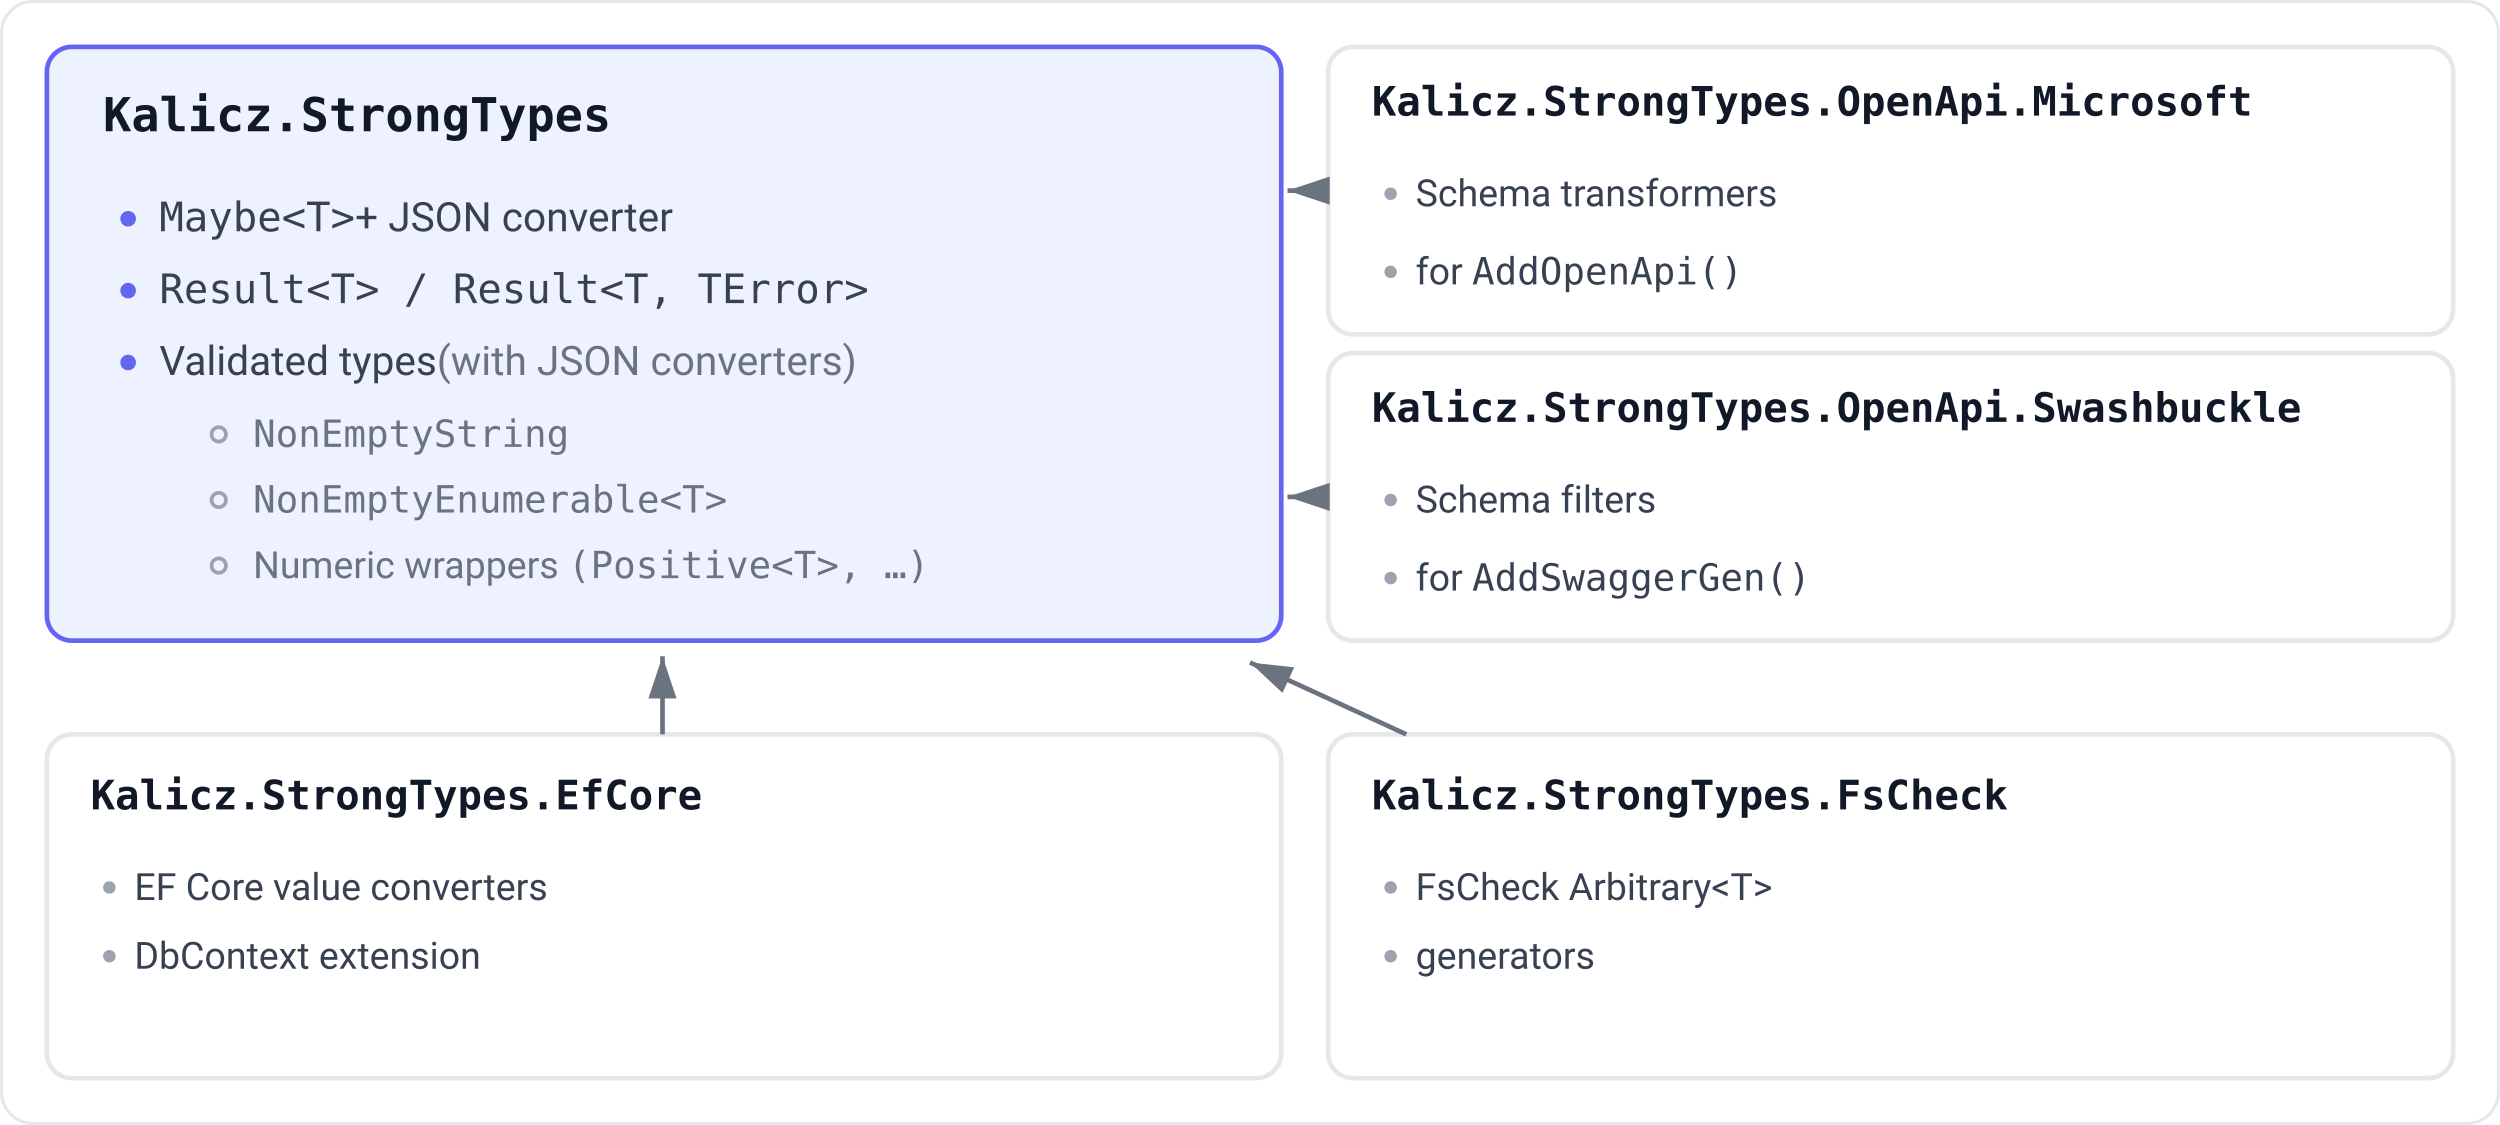
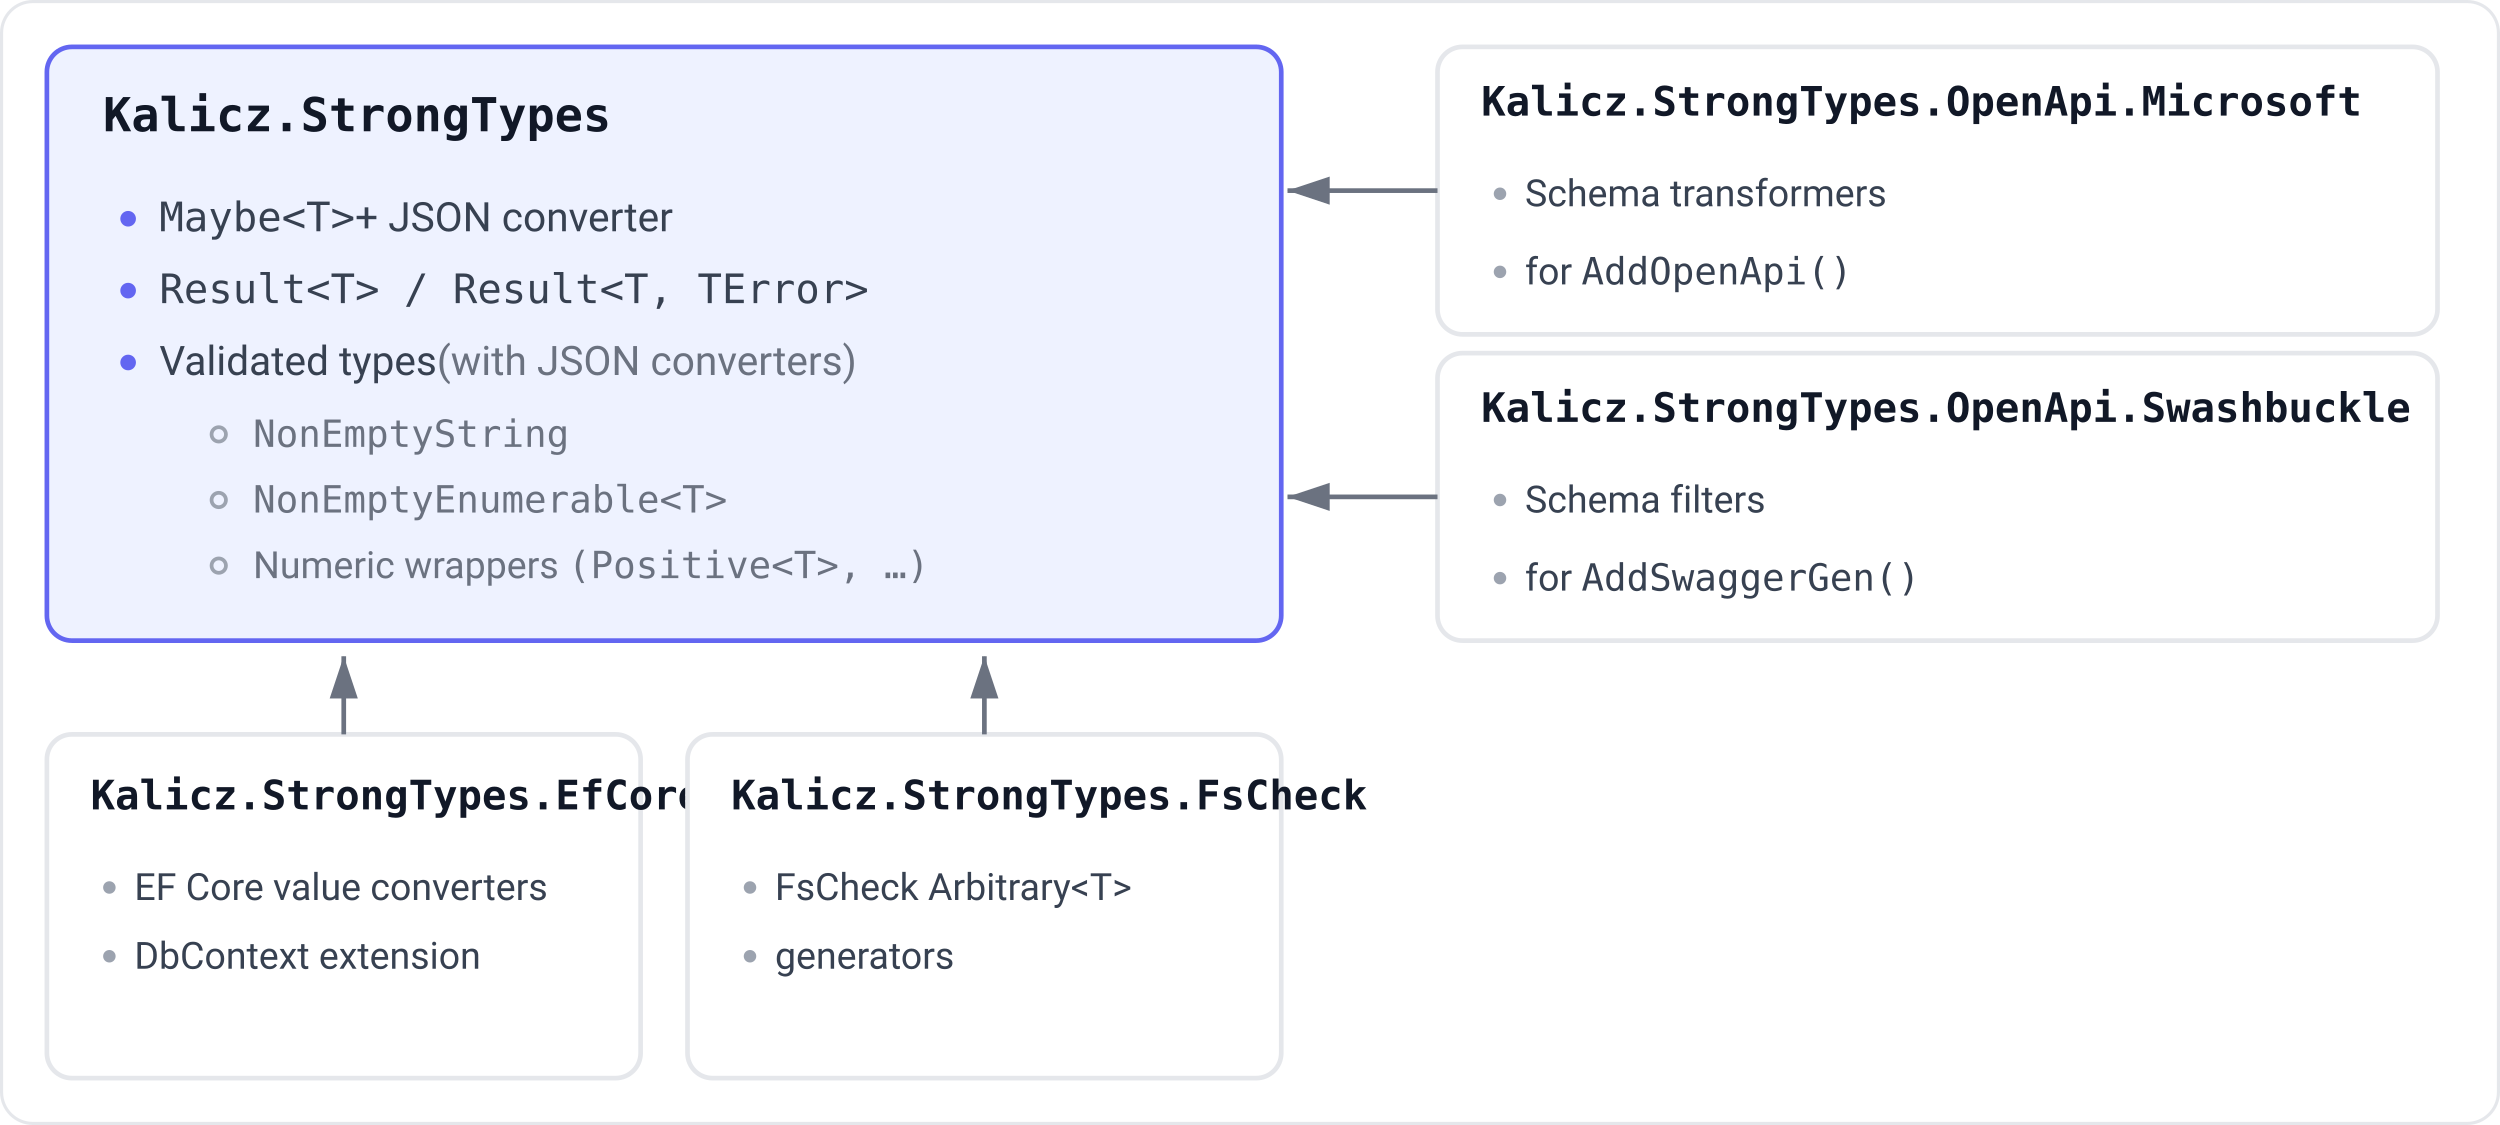
<svg xmlns="http://www.w3.org/2000/svg" viewBox="0 0 800 360" role="img" aria-label="StrongTypes NuGet package layout">
  <style>
    .card-title { font: 600 13px ui-monospace, SFMono-Regular, 'SF Mono', Menlo, Consolas, monospace; fill: #111827; }
    .core-title { font: 700 15px ui-monospace, SFMono-Regular, 'SF Mono', Menlo, Consolas, monospace; fill: #111827; }
    .body       { font: 13px -apple-system, BlinkMacSystemFont, 'Segoe UI', Roboto, sans-serif; fill: #374151; }
    .body-mono  { font: 13px ui-monospace, SFMono-Regular, 'SF Mono', Menlo, Consolas, monospace; fill: #374151; }
    .sub-body   { font: 12px -apple-system, BlinkMacSystemFont, 'Segoe UI', Roboto, sans-serif; fill: #6B7280; }
    .sub-mono   { font: 12px ui-monospace, SFMono-Regular, 'SF Mono', Menlo, Consolas, monospace; fill: #6B7280; }
    .card-body  { font: 12px -apple-system, BlinkMacSystemFont, 'Segoe UI', Roboto, sans-serif; fill: #374151; }
    .card-mono  { font: 12px ui-monospace, SFMono-Regular, 'SF Mono', Menlo, Consolas, monospace; fill: #374151; }
    .bullet     { fill: #6366F1; }
    .sub-bullet { fill: none; stroke: #9CA3AF; stroke-width: 1.2; }
    .sm-bullet  { fill: #9CA3AF; }
  </style>
  <defs>
    <marker id="pl-arrow" markerWidth="10" markerHeight="10" refX="9" refY="3" orient="auto" markerUnits="strokeWidth">
      <path d="M 0,0 L 9,3 L 0,6 z" fill="#6B7280" />
    </marker>
  </defs>
  <rect width="800" height="360" fill="#FFFFFF" />
  <rect x="0.5" y="0.5" width="799" height="359" fill="none" stroke="#E5E7EB" rx="10" />
  <rect x="15" y="15" width="395" height="190" rx="8" fill="#EEF2FF" stroke="#6366F1" stroke-width="1.5" />
  <text class="core-title" x="33" y="42">Kalicz.StrongTypes</text>
  <circle class="bullet" cx="41" cy="70" r="2.5" />
  <text class="body-mono" x="51" y="74">Maybe&lt;T&gt;<tspan class="body" fill="#374151"> + JSON converter</tspan>
  </text>
  <circle class="bullet" cx="41" cy="93" r="2.5" />
  <text class="body-mono" x="51" y="97">Result&lt;T&gt; / Result&lt;T, TError&gt;</text>
  <circle class="bullet" cx="41" cy="116" r="2.5" />
  <text class="body" x="51" y="120">Validated types<tspan fill="#6B7280"> (with JSON converters)</tspan>
  </text>
  <circle class="sub-bullet" cx="70" cy="139" r="2.3" />
  <text class="sub-mono" x="81" y="143">NonEmptyString</text>
  <circle class="sub-bullet" cx="70" cy="160" r="2.3" />
  <text class="sub-mono" x="81" y="164">NonEmptyEnumerable&lt;T&gt;</text>
  <circle class="sub-bullet" cx="70" cy="181" r="2.3" />
  <text class="sub-body" x="81" y="185">Numeric wrappers <tspan font-family="ui-monospace, Menlo, Consolas, monospace">(Positive&lt;T&gt;, …)</tspan>
  </text>
-   <rect x="425" y="15" width="360" height="92" rx="8" fill="#FFFFFF" stroke="#E5E7EB" stroke-width="1.5" />
-   <text class="card-title" x="439" y="37">Kalicz.StrongTypes.OpenApi.Microsoft</text>
-   <circle class="sm-bullet" cx="445" cy="62" r="2" />
-   <text class="card-body" x="453" y="66">Schema transformers</text>
-   <circle class="sm-bullet" cx="445" cy="87" r="2" />
-   <text class="card-body" x="453" y="91">for <tspan font-family="ui-monospace, Menlo, Consolas, monospace">AddOpenApi()</tspan>
+   <rect x="460" y="15" width="320" height="92" rx="8" fill="#FFFFFF" stroke="#E5E7EB" stroke-width="1.5" />
+   <text class="card-title" x="474" y="37">Kalicz.StrongTypes.OpenApi.Microsoft</text>
+   <circle class="sm-bullet" cx="480" cy="62" r="2" />
+   <text class="card-body" x="488" y="66">Schema transformers</text>
+   <circle class="sm-bullet" cx="480" cy="87" r="2" />
+   <text class="card-body" x="488" y="91">for <tspan font-family="ui-monospace, Menlo, Consolas, monospace">AddOpenApi()</tspan>
  </text>
-   <rect x="425" y="113" width="360" height="92" rx="8" fill="#FFFFFF" stroke="#E5E7EB" stroke-width="1.5" />
-   <text class="card-title" x="439" y="135">Kalicz.StrongTypes.OpenApi.Swashbuckle</text>
-   <circle class="sm-bullet" cx="445" cy="160" r="2" />
-   <text class="card-body" x="453" y="164">Schema filters</text>
-   <circle class="sm-bullet" cx="445" cy="185" r="2" />
-   <text class="card-body" x="453" y="189">for <tspan font-family="ui-monospace, Menlo, Consolas, monospace">AddSwaggerGen()</tspan>
+   <rect x="460" y="113" width="320" height="92" rx="8" fill="#FFFFFF" stroke="#E5E7EB" stroke-width="1.5" />
+   <text class="card-title" x="474" y="135">Kalicz.StrongTypes.OpenApi.Swashbuckle</text>
+   <circle class="sm-bullet" cx="480" cy="160" r="2" />
+   <text class="card-body" x="488" y="164">Schema filters</text>
+   <circle class="sm-bullet" cx="480" cy="185" r="2" />
+   <text class="card-body" x="488" y="189">for <tspan font-family="ui-monospace, Menlo, Consolas, monospace">AddSwaggerGen()</tspan>
  </text>
-   <rect x="15" y="235" width="395" height="110" rx="8" fill="#FFFFFF" stroke="#E5E7EB" stroke-width="1.5" />
+   <rect x="15" y="235" width="190" height="110" rx="8" fill="#FFFFFF" stroke="#E5E7EB" stroke-width="1.5" />
  <text class="card-title" x="29" y="259">Kalicz.StrongTypes.EfCore</text>
  <circle class="sm-bullet" cx="35" cy="284" r="2" />
  <text class="card-body" x="43" y="288">EF Core value converters</text>
  <circle class="sm-bullet" cx="35" cy="306" r="2" />
  <text class="card-body" x="43" y="310">DbContext extension</text>
-   <rect x="425" y="235" width="360" height="110" rx="8" fill="#FFFFFF" stroke="#E5E7EB" stroke-width="1.5" />
-   <text class="card-title" x="439" y="259">Kalicz.StrongTypes.FsCheck</text>
-   <circle class="sm-bullet" cx="445" cy="284" r="2" />
-   <text class="card-body" x="453" y="288">FsCheck Arbitrary&lt;T&gt;</text>
-   <circle class="sm-bullet" cx="445" cy="306" r="2" />
-   <text class="card-body" x="453" y="310">generators</text>
-   <line x1="425" y1="61" x2="412" y2="61" stroke="#6B7280" stroke-width="1.5" marker-end="url(#pl-arrow)" />
-   <line x1="425" y1="159" x2="412" y2="159" stroke="#6B7280" stroke-width="1.5" marker-end="url(#pl-arrow)" />
-   <line x1="212" y1="235" x2="212" y2="210" stroke="#6B7280" stroke-width="1.5" marker-end="url(#pl-arrow)" />
-   <line x1="450" y1="235" x2="400" y2="212" stroke="#6B7280" stroke-width="1.5" marker-end="url(#pl-arrow)" />
+   <rect x="220" y="235" width="190" height="110" rx="8" fill="#FFFFFF" stroke="#E5E7EB" stroke-width="1.5" />
+   <text class="card-title" x="234" y="259">Kalicz.StrongTypes.FsCheck</text>
+   <circle class="sm-bullet" cx="240" cy="284" r="2" />
+   <text class="card-body" x="248" y="288">FsCheck Arbitrary&lt;T&gt;</text>
+   <circle class="sm-bullet" cx="240" cy="306" r="2" />
+   <text class="card-body" x="248" y="310">generators</text>
+   <line x1="460" y1="61" x2="412" y2="61" stroke="#6B7280" stroke-width="1.5" marker-end="url(#pl-arrow)" />
+   <line x1="460" y1="159" x2="412" y2="159" stroke="#6B7280" stroke-width="1.5" marker-end="url(#pl-arrow)" />
+   <line x1="110" y1="235" x2="110" y2="210" stroke="#6B7280" stroke-width="1.5" marker-end="url(#pl-arrow)" />
+   <line x1="315" y1="235" x2="315" y2="210" stroke="#6B7280" stroke-width="1.5" marker-end="url(#pl-arrow)" />
</svg>
